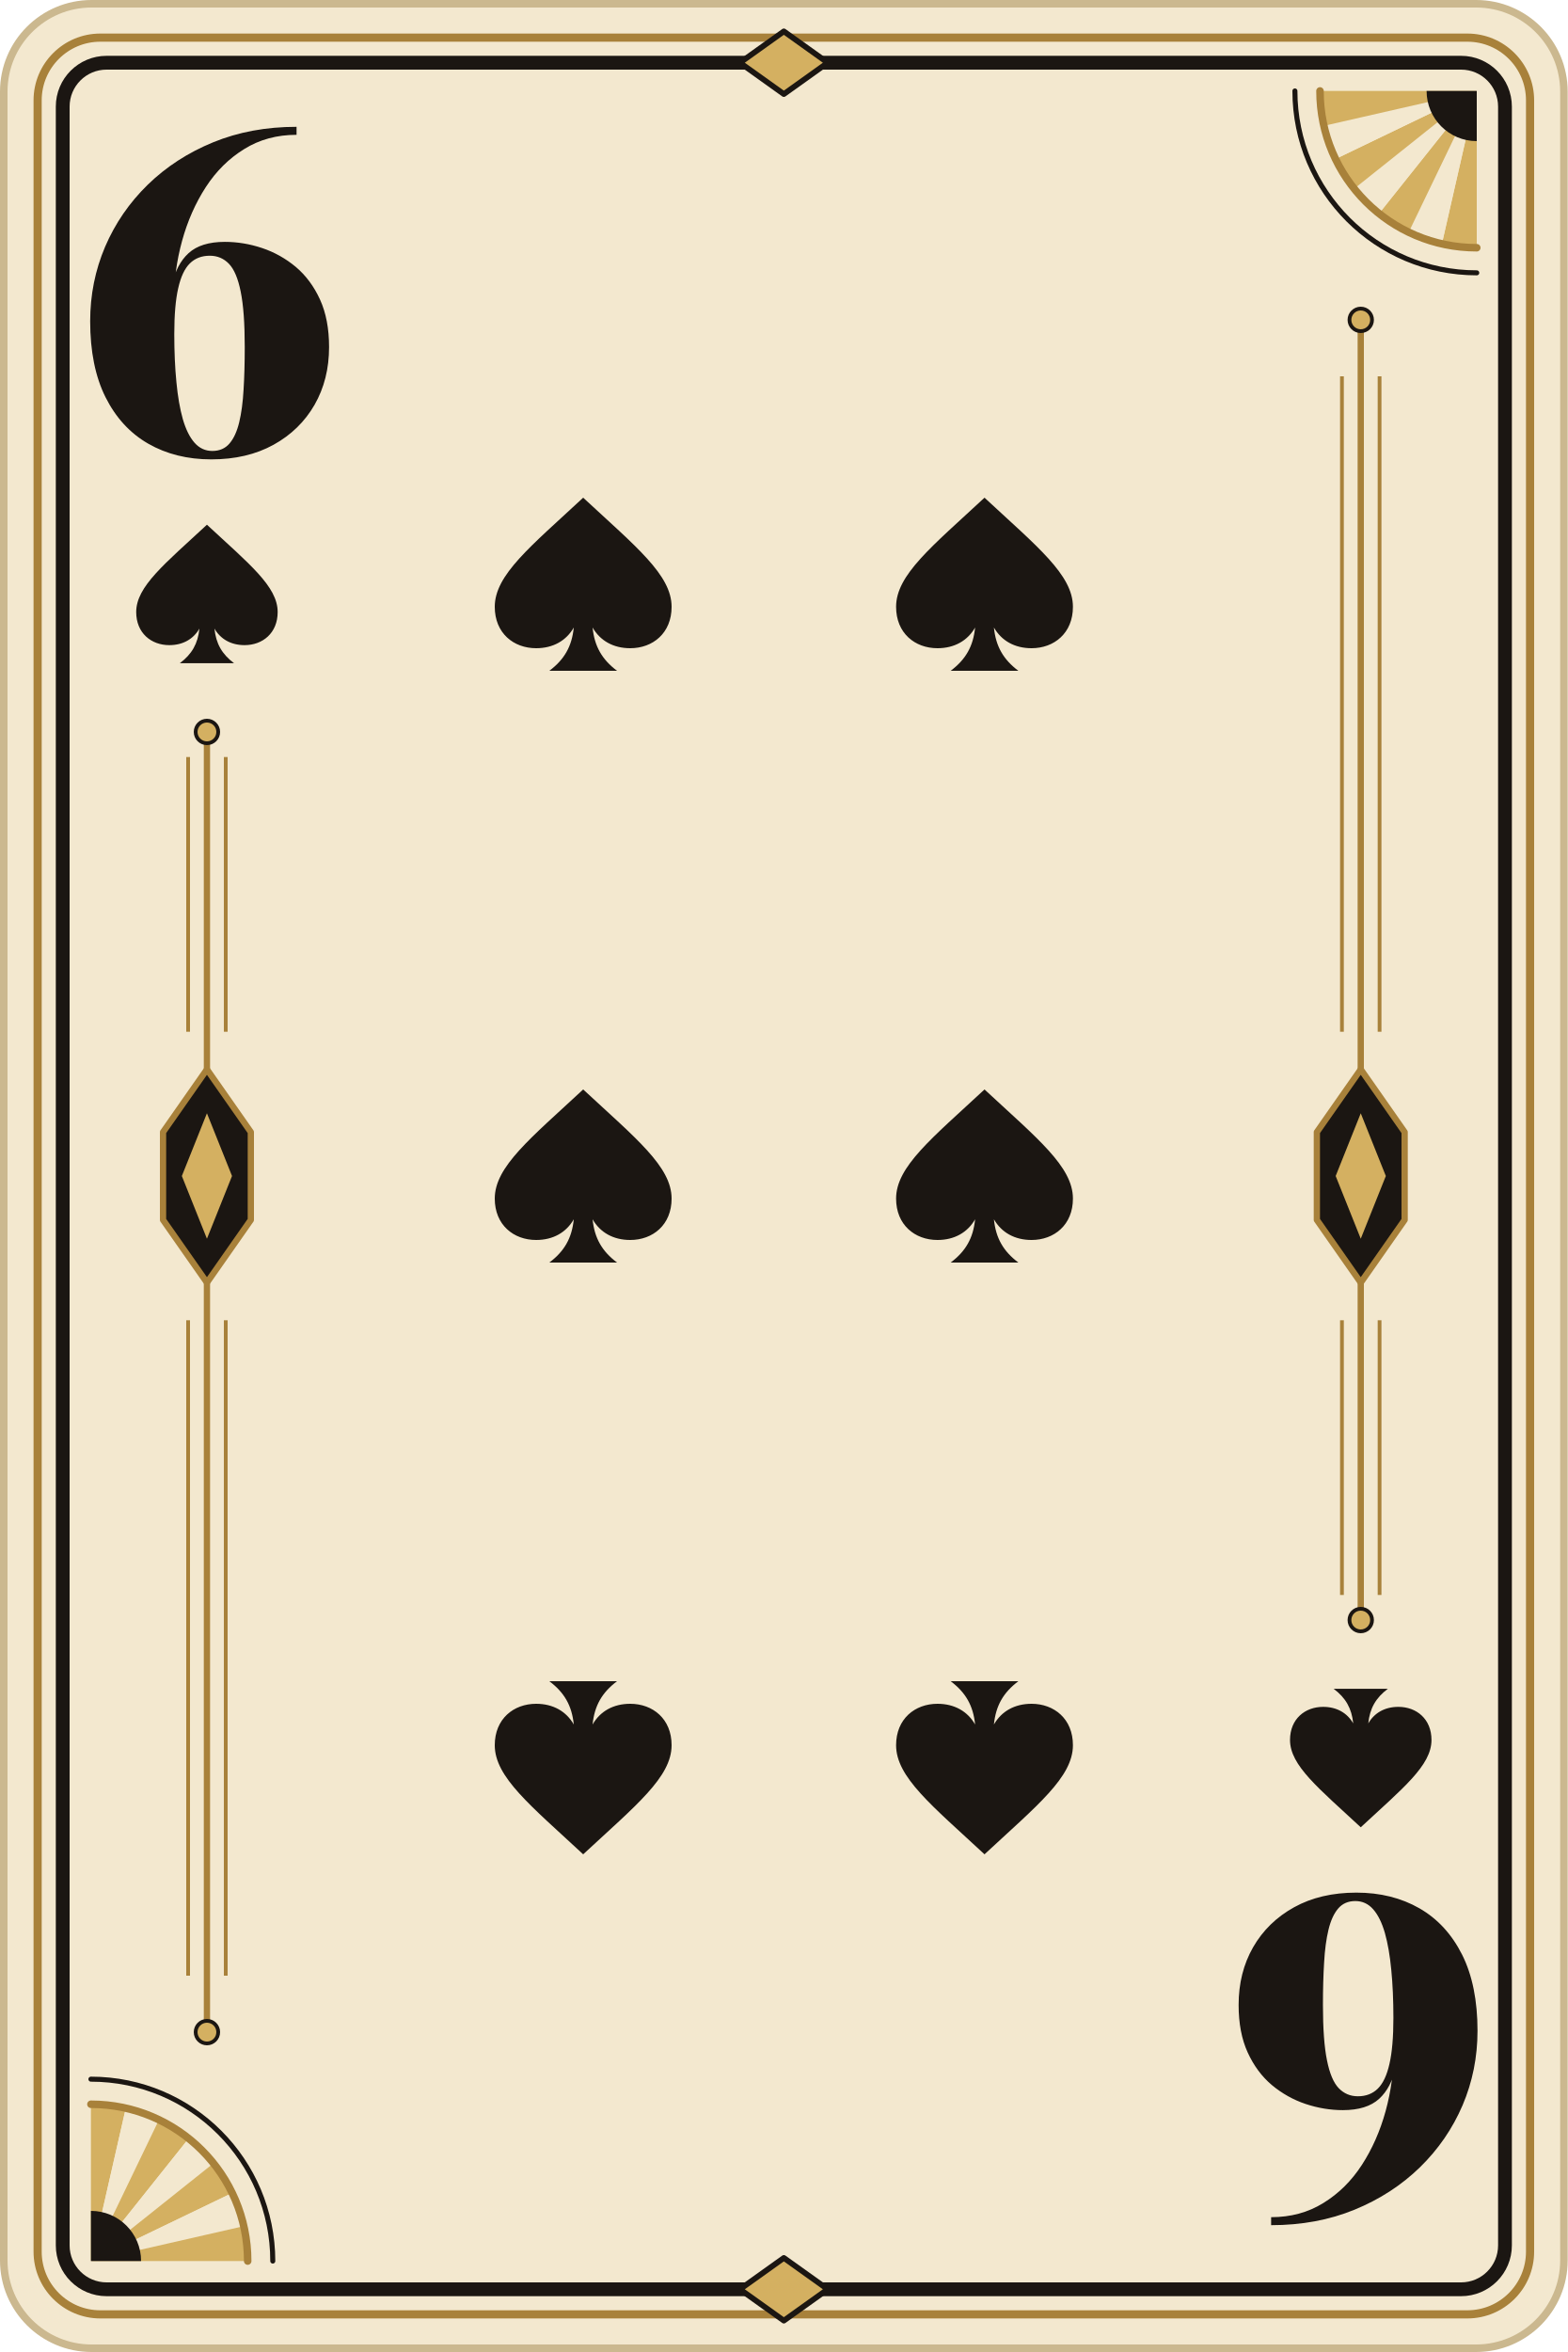
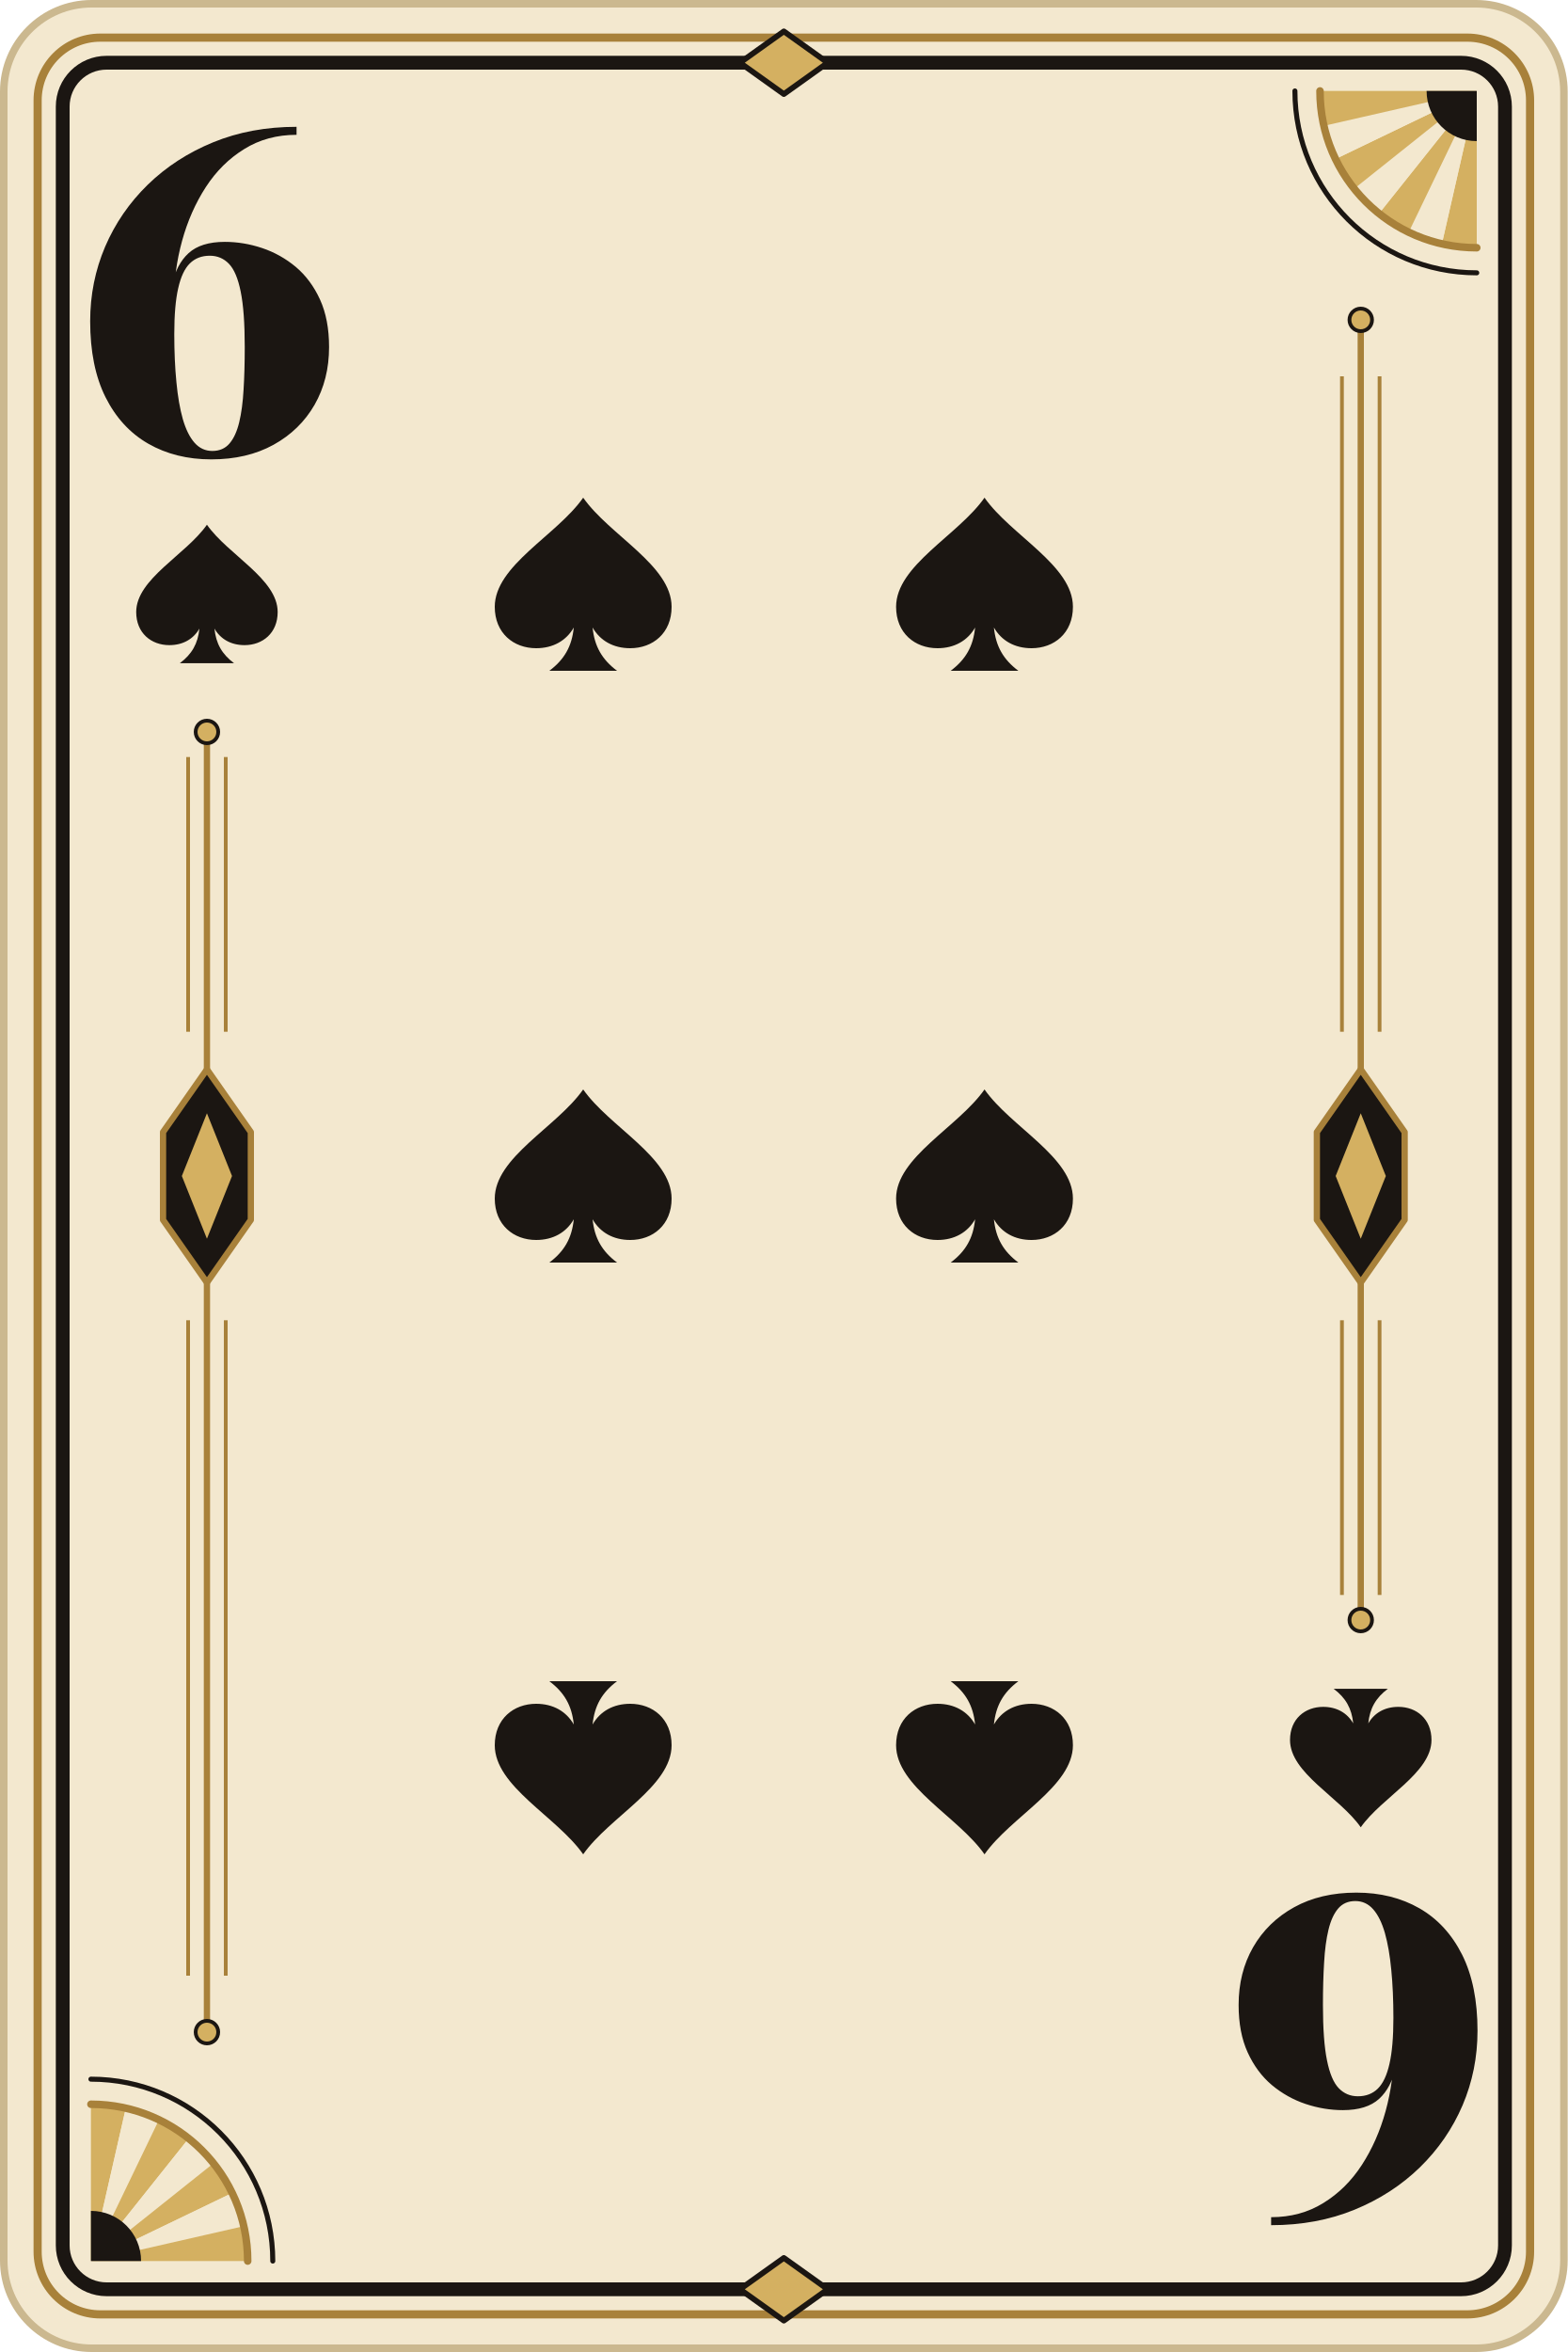
<svg xmlns="http://www.w3.org/2000/svg" viewBox="0 0 250 375" width="300" height="450" role="img" aria-label="6 of spades">
  <rect x="0.6" y="0.6" width="248.8" height="373.8" rx="14" fill="#f3e8cf" stroke="#cbb88f" stroke-width="1.2" />
  <rect x="6" y="6" width="238" height="363" rx="10" fill="none" stroke="#a8813a" stroke-width="1.3" />
  <rect x="10" y="10" width="230" height="355" rx="7" fill="none" stroke="#1b1612" stroke-width="2.2" />
  <path d="M125,5 L132,10 L125,15 L118,10 Z" fill="#d4b061" stroke="#1b1612" stroke-width="0.9" stroke-linejoin="round" stroke-linecap="round" />
  <path d="M125,360 L132,365 L125,370 L118,365 Z" fill="#d4b061" stroke="#1b1612" stroke-width="0.9" stroke-linejoin="round" stroke-linecap="round" />
  <g class="rank" transform="translate(33.42 20.22) scale(1.7) translate(-33.42 -20.22)">
    <path d="M33.58 51.41Q30.24 51.41 27.67 49.94Q25.11 48.47 23.66 45.58Q22.22 42.7 22.22 38.45Q22.22 34.76 23.62 31.47Q25.03 28.18 27.62 25.65Q30.22 23.12 33.76 21.67Q37.3 20.22 41.58 20.22V20.97Q38.82 20.97 36.68 22.3Q34.53 23.62 33.07 25.87Q31.61 28.12 30.84 30.92Q30.07 33.73 30.07 36.68L30.11 39.66Q30.11 42.15 30.31 44.17Q30.5 46.18 30.91 47.63Q31.33 49.08 32.01 49.85Q32.69 50.62 33.68 50.62Q34.69 50.62 35.29 49.92Q35.89 49.22 36.2 47.93Q36.51 46.65 36.61 44.86Q36.72 43.08 36.72 40.88Q36.72 37.53 36.34 35.68Q35.97 33.83 35.24 33.07Q34.51 32.31 33.44 32.31Q32.3 32.31 31.57 33.03Q30.84 33.75 30.48 35.35Q30.11 36.95 30.11 39.66H29.51Q29.51 36.99 29.9 35.05Q30.3 33.12 31.45 32.07Q32.61 31.01 34.85 31.01Q36.61 31.01 38.35 31.59Q40.08 32.17 41.51 33.36Q42.93 34.56 43.78 36.42Q44.63 38.28 44.63 40.88Q44.63 43.91 43.27 46.29Q41.9 48.67 39.42 50.04Q36.94 51.41 33.58 51.41Z" fill="#1b1612" />
  </g>
  <g transform="translate(33 94.7) scale(0.24) translate(-50 -50)">
-     <path d="M50,4 C78,30 97,45 97,62 C97,76 87,84 75,84 C66,84 59,80 55,73 C56,83 60,90 68,96 L32,96 C40,90 44,83 45,73 C41,80 34,84 25,84 C13,84 3,76 3,62 C3,45 22,30 50,4 Z" fill="#1b1612" />
+     <path d="M50,4 C64,24 97,40 97,62 C97,76 87,84 75,84 C66,84 59,80 55,73 C56,83 60,90 68,96 L32,96 C40,90 44,83 45,73 C41,80 34,84 25,84 C13,84 3,76 3,62 C3,40 36,24 50,4 Z" fill="#1b1612" />
  </g>
  <line x1="33" y1="117.7" x2="33" y2="172.5" stroke="#a8813a" stroke-width="1" />
  <line x1="33" y1="202.5" x2="33" y2="323" stroke="#a8813a" stroke-width="1" />
  <line x1="30" y1="120.7" x2="30" y2="164.5" stroke="#a8813a" stroke-width="0.6" />
  <line x1="30" y1="210.5" x2="30" y2="315" stroke="#a8813a" stroke-width="0.6" />
  <line x1="36" y1="120.7" x2="36" y2="164.5" stroke="#a8813a" stroke-width="0.6" />
  <line x1="36" y1="210.5" x2="36" y2="315" stroke="#a8813a" stroke-width="0.6" />
  <circle cx="33" cy="116.7" r="1.8" fill="#d4b061" stroke="#1b1612" stroke-width="0.6" stroke-linejoin="round" stroke-linecap="round" />
  <circle cx="33" cy="324" r="1.8" fill="#d4b061" stroke="#1b1612" stroke-width="0.6" stroke-linejoin="round" stroke-linecap="round" />
  <path d="M33,170.5 L40,180.5 L40,194.5 L33,204.5 L26,194.5 L26,180.5 Z" fill="#1b1612" stroke="#a8813a" stroke-width="1" stroke-linejoin="round" stroke-linecap="round" />
  <path d="M33,177.5 L37,187.5 L33,197.5 L29,187.5 Z" fill="#d4b061" />
  <path d="M14.5,360.5 L14.5,335.5 L15.9,335.54 L17.3,335.66 L18.69,335.85 L20.06,336.13 Z" fill="#d4b061" />
  <path d="M14.5,360.5 L20.06,336.13 L21.42,336.48 L22.76,336.9 L24.07,337.4 L25.35,337.98 Z" fill="#f3e8cf" />
  <path d="M14.5,360.5 L25.35,337.98 L26.59,338.62 L27.8,339.33 L28.97,340.11 L30.09,340.95 Z" fill="#d4b061" />
  <path d="M14.5,360.5 L30.09,340.95 L31.16,341.86 L32.18,342.82 L33.14,343.84 L34.05,344.91 Z" fill="#f3e8cf" />
  <path d="M14.5,360.5 L34.05,344.91 L34.89,346.03 L35.67,347.2 L36.38,348.41 L37.02,349.65 Z" fill="#d4b061" />
  <path d="M14.5,360.5 L37.02,349.65 L37.6,350.93 L38.1,352.24 L38.52,353.58 L38.87,354.94 Z" fill="#f3e8cf" />
  <path d="M14.5,360.5 L38.87,354.94 L39.15,356.31 L39.34,357.7 L39.46,359.1 L39.5,360.5 Z" fill="#d4b061" />
  <path d="M14.5,335.5 A25,25 0 0 1 39.5,360.5" fill="none" stroke="#a8813a" stroke-width="1.2" stroke-linejoin="round" stroke-linecap="round" />
  <path d="M14.5,331.5 A29,29 0 0 1 43.5,360.5" fill="none" stroke="#1b1612" stroke-width="0.8" stroke-linejoin="round" stroke-linecap="round" />
  <path d="M14.5,352.5 A8,8 0 0 1 22.5,360.5 L14.5,360.5 Z" fill="#1b1612" />
  <g transform="rotate(180 125 187.5)">
    <g class="rank" transform="translate(33.42 20.22) scale(1.7) translate(-33.42 -20.22)">
      <path d="M33.58 51.41Q30.24 51.41 27.67 49.94Q25.11 48.47 23.66 45.58Q22.22 42.7 22.22 38.45Q22.22 34.76 23.62 31.47Q25.03 28.18 27.62 25.65Q30.22 23.12 33.76 21.67Q37.3 20.22 41.58 20.22V20.97Q38.82 20.97 36.68 22.3Q34.53 23.62 33.07 25.87Q31.61 28.12 30.84 30.92Q30.07 33.73 30.07 36.68L30.11 39.66Q30.11 42.15 30.31 44.17Q30.5 46.18 30.91 47.63Q31.33 49.08 32.01 49.85Q32.69 50.62 33.68 50.62Q34.69 50.62 35.29 49.92Q35.89 49.22 36.2 47.93Q36.51 46.65 36.61 44.86Q36.72 43.08 36.72 40.88Q36.72 37.53 36.34 35.68Q35.97 33.83 35.24 33.07Q34.51 32.31 33.44 32.31Q32.3 32.31 31.57 33.03Q30.84 33.75 30.48 35.35Q30.11 36.95 30.11 39.66H29.51Q29.51 36.99 29.9 35.05Q30.3 33.12 31.45 32.07Q32.61 31.01 34.85 31.01Q36.61 31.01 38.35 31.59Q40.08 32.17 41.51 33.36Q42.93 34.56 43.78 36.42Q44.63 38.28 44.63 40.88Q44.63 43.91 43.27 46.29Q41.9 48.67 39.42 50.04Q36.94 51.41 33.58 51.41Z" fill="#1b1612" />
    </g>
    <g transform="translate(33 94.7) scale(0.24) translate(-50 -50)">
-       <path d="M50,4 C78,30 97,45 97,62 C97,76 87,84 75,84 C66,84 59,80 55,73 C56,83 60,90 68,96 L32,96 C40,90 44,83 45,73 C41,80 34,84 25,84 C13,84 3,76 3,62 C3,45 22,30 50,4 Z" fill="#1b1612" />
+       <path d="M50,4 C64,24 97,40 97,62 C97,76 87,84 75,84 C66,84 59,80 55,73 C56,83 60,90 68,96 L32,96 C40,90 44,83 45,73 C41,80 34,84 25,84 C13,84 3,76 3,62 C3,40 36,24 50,4 Z" fill="#1b1612" />
    </g>
    <line x1="33" y1="117.7" x2="33" y2="172.5" stroke="#a8813a" stroke-width="1" />
    <line x1="33" y1="202.5" x2="33" y2="323" stroke="#a8813a" stroke-width="1" />
    <line x1="30" y1="120.7" x2="30" y2="164.5" stroke="#a8813a" stroke-width="0.6" />
    <line x1="30" y1="210.5" x2="30" y2="315" stroke="#a8813a" stroke-width="0.6" />
    <line x1="36" y1="120.7" x2="36" y2="164.5" stroke="#a8813a" stroke-width="0.6" />
    <line x1="36" y1="210.5" x2="36" y2="315" stroke="#a8813a" stroke-width="0.6" />
    <circle cx="33" cy="116.7" r="1.8" fill="#d4b061" stroke="#1b1612" stroke-width="0.6" stroke-linejoin="round" stroke-linecap="round" />
    <circle cx="33" cy="324" r="1.8" fill="#d4b061" stroke="#1b1612" stroke-width="0.6" stroke-linejoin="round" stroke-linecap="round" />
    <path d="M33,170.5 L40,180.5 L40,194.5 L33,204.5 L26,194.5 L26,180.5 Z" fill="#1b1612" stroke="#a8813a" stroke-width="1" stroke-linejoin="round" stroke-linecap="round" />
    <path d="M33,177.5 L37,187.5 L33,197.5 L29,187.5 Z" fill="#d4b061" />
    <path d="M14.5,360.5 L14.5,335.5 L15.9,335.54 L17.3,335.66 L18.69,335.85 L20.06,336.13 Z" fill="#d4b061" />
    <path d="M14.5,360.5 L20.06,336.13 L21.42,336.48 L22.76,336.9 L24.07,337.4 L25.35,337.98 Z" fill="#f3e8cf" />
    <path d="M14.5,360.5 L25.35,337.98 L26.59,338.62 L27.8,339.33 L28.97,340.11 L30.09,340.95 Z" fill="#d4b061" />
    <path d="M14.5,360.5 L30.09,340.95 L31.16,341.86 L32.18,342.82 L33.14,343.84 L34.05,344.91 Z" fill="#f3e8cf" />
    <path d="M14.5,360.5 L34.05,344.91 L34.89,346.03 L35.67,347.2 L36.38,348.41 L37.02,349.65 Z" fill="#d4b061" />
    <path d="M14.5,360.5 L37.02,349.65 L37.6,350.93 L38.1,352.24 L38.52,353.58 L38.87,354.94 Z" fill="#f3e8cf" />
    <path d="M14.5,360.5 L38.87,354.94 L39.15,356.31 L39.34,357.7 L39.46,359.1 L39.5,360.5 Z" fill="#d4b061" />
    <path d="M14.5,335.5 A25,25 0 0 1 39.5,360.5" fill="none" stroke="#a8813a" stroke-width="1.2" stroke-linejoin="round" stroke-linecap="round" />
    <path d="M14.5,331.5 A29,29 0 0 1 43.5,360.5" fill="none" stroke="#1b1612" stroke-width="0.8" stroke-linejoin="round" stroke-linecap="round" />
    <path d="M14.5,352.5 A8,8 0 0 1 22.5,360.5 L14.5,360.5 Z" fill="#1b1612" />
  </g>
  <g transform="translate(0 12.5)">
    <g transform="translate(93 80.65) scale(0.3) translate(-50 -50)">
-       <path d="M50,4 C78,30 97,45 97,62 C97,76 87,84 75,84 C66,84 59,80 55,73 C56,83 60,90 68,96 L32,96 C40,90 44,83 45,73 C41,80 34,84 25,84 C13,84 3,76 3,62 C3,45 22,30 50,4 Z" fill="#1b1612" />
+       <path d="M50,4 C64,24 97,40 97,62 C97,76 87,84 75,84 C66,84 59,80 55,73 C56,83 60,90 68,96 L32,96 C40,90 44,83 45,73 C41,80 34,84 25,84 C13,84 3,76 3,62 C3,40 36,24 50,4 Z" fill="#1b1612" />
    </g>
    <g transform="translate(93 175) scale(0.3) translate(-50 -50)">
-       <path d="M50,4 C78,30 97,45 97,62 C97,76 87,84 75,84 C66,84 59,80 55,73 C56,83 60,90 68,96 L32,96 C40,90 44,83 45,73 C41,80 34,84 25,84 C13,84 3,76 3,62 C3,45 22,30 50,4 Z" fill="#1b1612" />
+       <path d="M50,4 C64,24 97,40 97,62 C97,76 87,84 75,84 C66,84 59,80 55,73 C56,83 60,90 68,96 L32,96 C40,90 44,83 45,73 C41,80 34,84 25,84 C13,84 3,76 3,62 C3,40 36,24 50,4 Z" fill="#1b1612" />
    </g>
    <g transform="translate(93 269.35) rotate(180) scale(0.3) translate(-50 -50)">
-       <path d="M50,4 C78,30 97,45 97,62 C97,76 87,84 75,84 C66,84 59,80 55,73 C56,83 60,90 68,96 L32,96 C40,90 44,83 45,73 C41,80 34,84 25,84 C13,84 3,76 3,62 C3,45 22,30 50,4 Z" fill="#1b1612" />
+       <path d="M50,4 C64,24 97,40 97,62 C97,76 87,84 75,84 C66,84 59,80 55,73 C56,83 60,90 68,96 L32,96 C40,90 44,83 45,73 C41,80 34,84 25,84 C13,84 3,76 3,62 C3,40 36,24 50,4 Z" fill="#1b1612" />
    </g>
    <g transform="translate(157 80.65) scale(0.3) translate(-50 -50)">
-       <path d="M50,4 C78,30 97,45 97,62 C97,76 87,84 75,84 C66,84 59,80 55,73 C56,83 60,90 68,96 L32,96 C40,90 44,83 45,73 C41,80 34,84 25,84 C13,84 3,76 3,62 C3,45 22,30 50,4 Z" fill="#1b1612" />
+       <path d="M50,4 C64,24 97,40 97,62 C97,76 87,84 75,84 C66,84 59,80 55,73 C56,83 60,90 68,96 L32,96 C40,90 44,83 45,73 C41,80 34,84 25,84 C13,84 3,76 3,62 C3,40 36,24 50,4 Z" fill="#1b1612" />
    </g>
    <g transform="translate(157 175) scale(0.3) translate(-50 -50)">
-       <path d="M50,4 C78,30 97,45 97,62 C97,76 87,84 75,84 C66,84 59,80 55,73 C56,83 60,90 68,96 L32,96 C40,90 44,83 45,73 C41,80 34,84 25,84 C13,84 3,76 3,62 C3,45 22,30 50,4 Z" fill="#1b1612" />
+       <path d="M50,4 C64,24 97,40 97,62 C97,76 87,84 75,84 C66,84 59,80 55,73 C56,83 60,90 68,96 L32,96 C40,90 44,83 45,73 C41,80 34,84 25,84 C13,84 3,76 3,62 C3,40 36,24 50,4 Z" fill="#1b1612" />
    </g>
    <g transform="translate(157 269.35) rotate(180) scale(0.3) translate(-50 -50)">
-       <path d="M50,4 C78,30 97,45 97,62 C97,76 87,84 75,84 C66,84 59,80 55,73 C56,83 60,90 68,96 L32,96 C40,90 44,83 45,73 C41,80 34,84 25,84 C13,84 3,76 3,62 C3,45 22,30 50,4 Z" fill="#1b1612" />
+       <path d="M50,4 C64,24 97,40 97,62 C97,76 87,84 75,84 C66,84 59,80 55,73 C56,83 60,90 68,96 L32,96 C40,90 44,83 45,73 C41,80 34,84 25,84 C13,84 3,76 3,62 C3,40 36,24 50,4 Z" fill="#1b1612" />
    </g>
  </g>
</svg>
